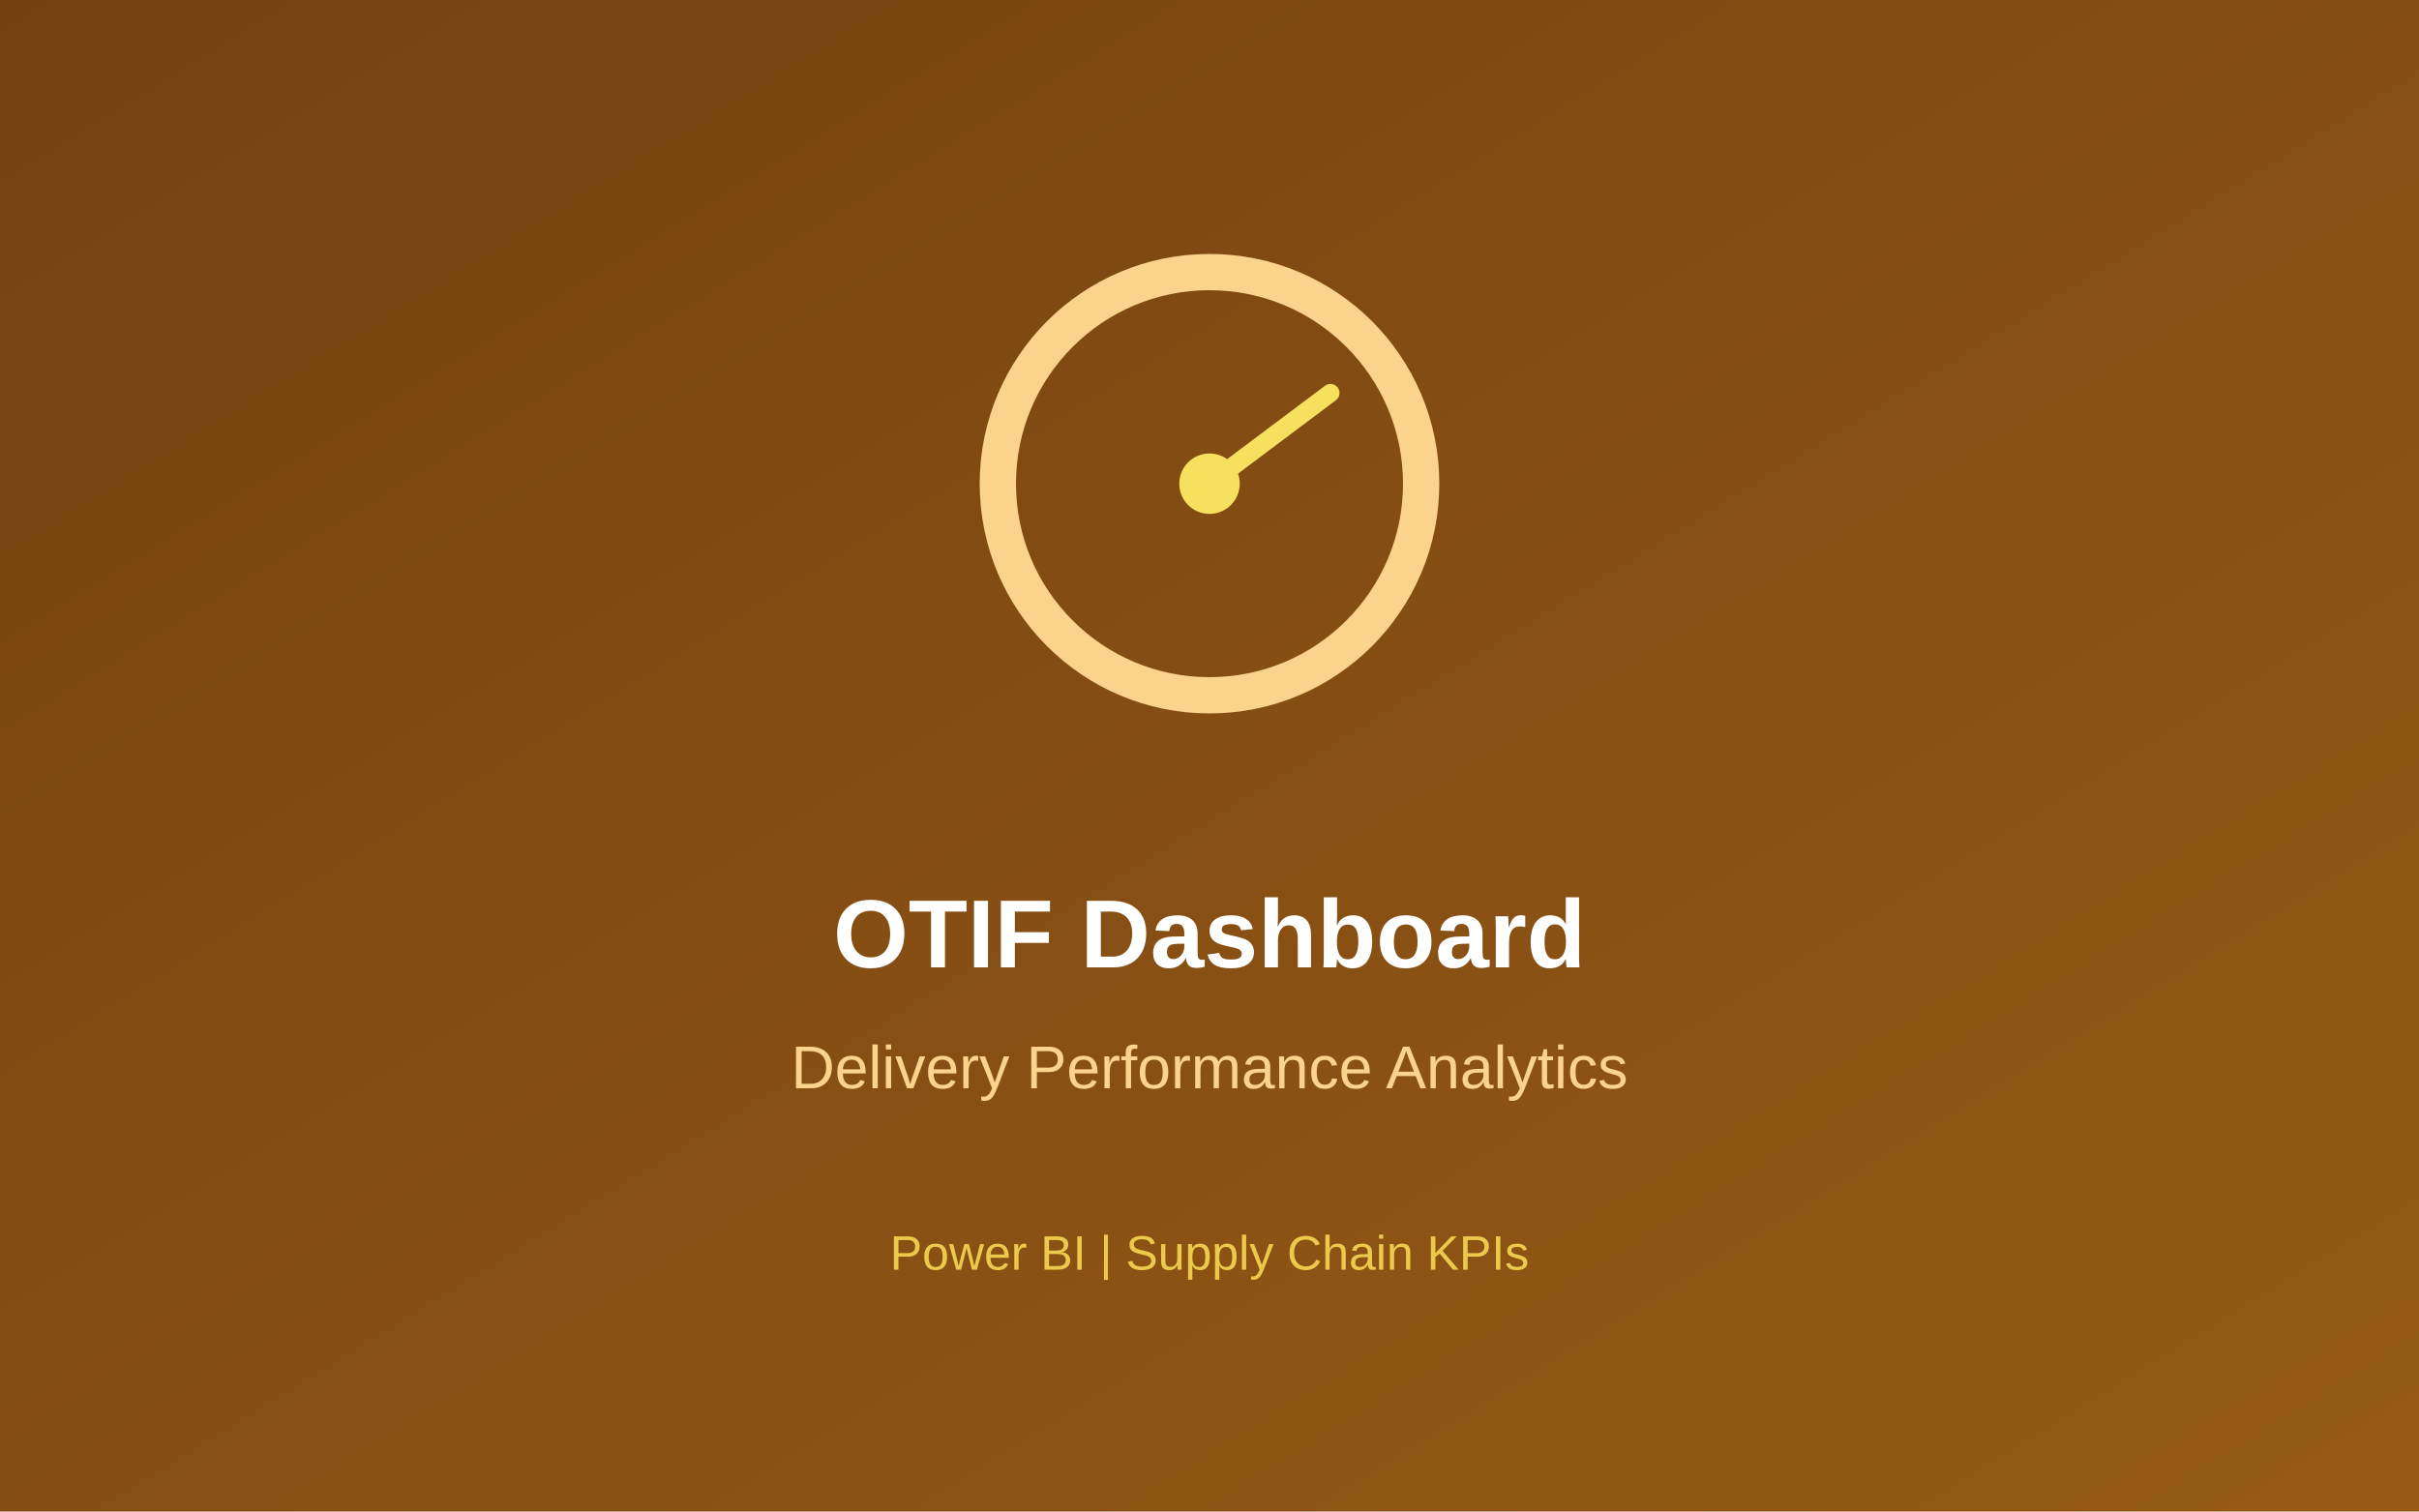
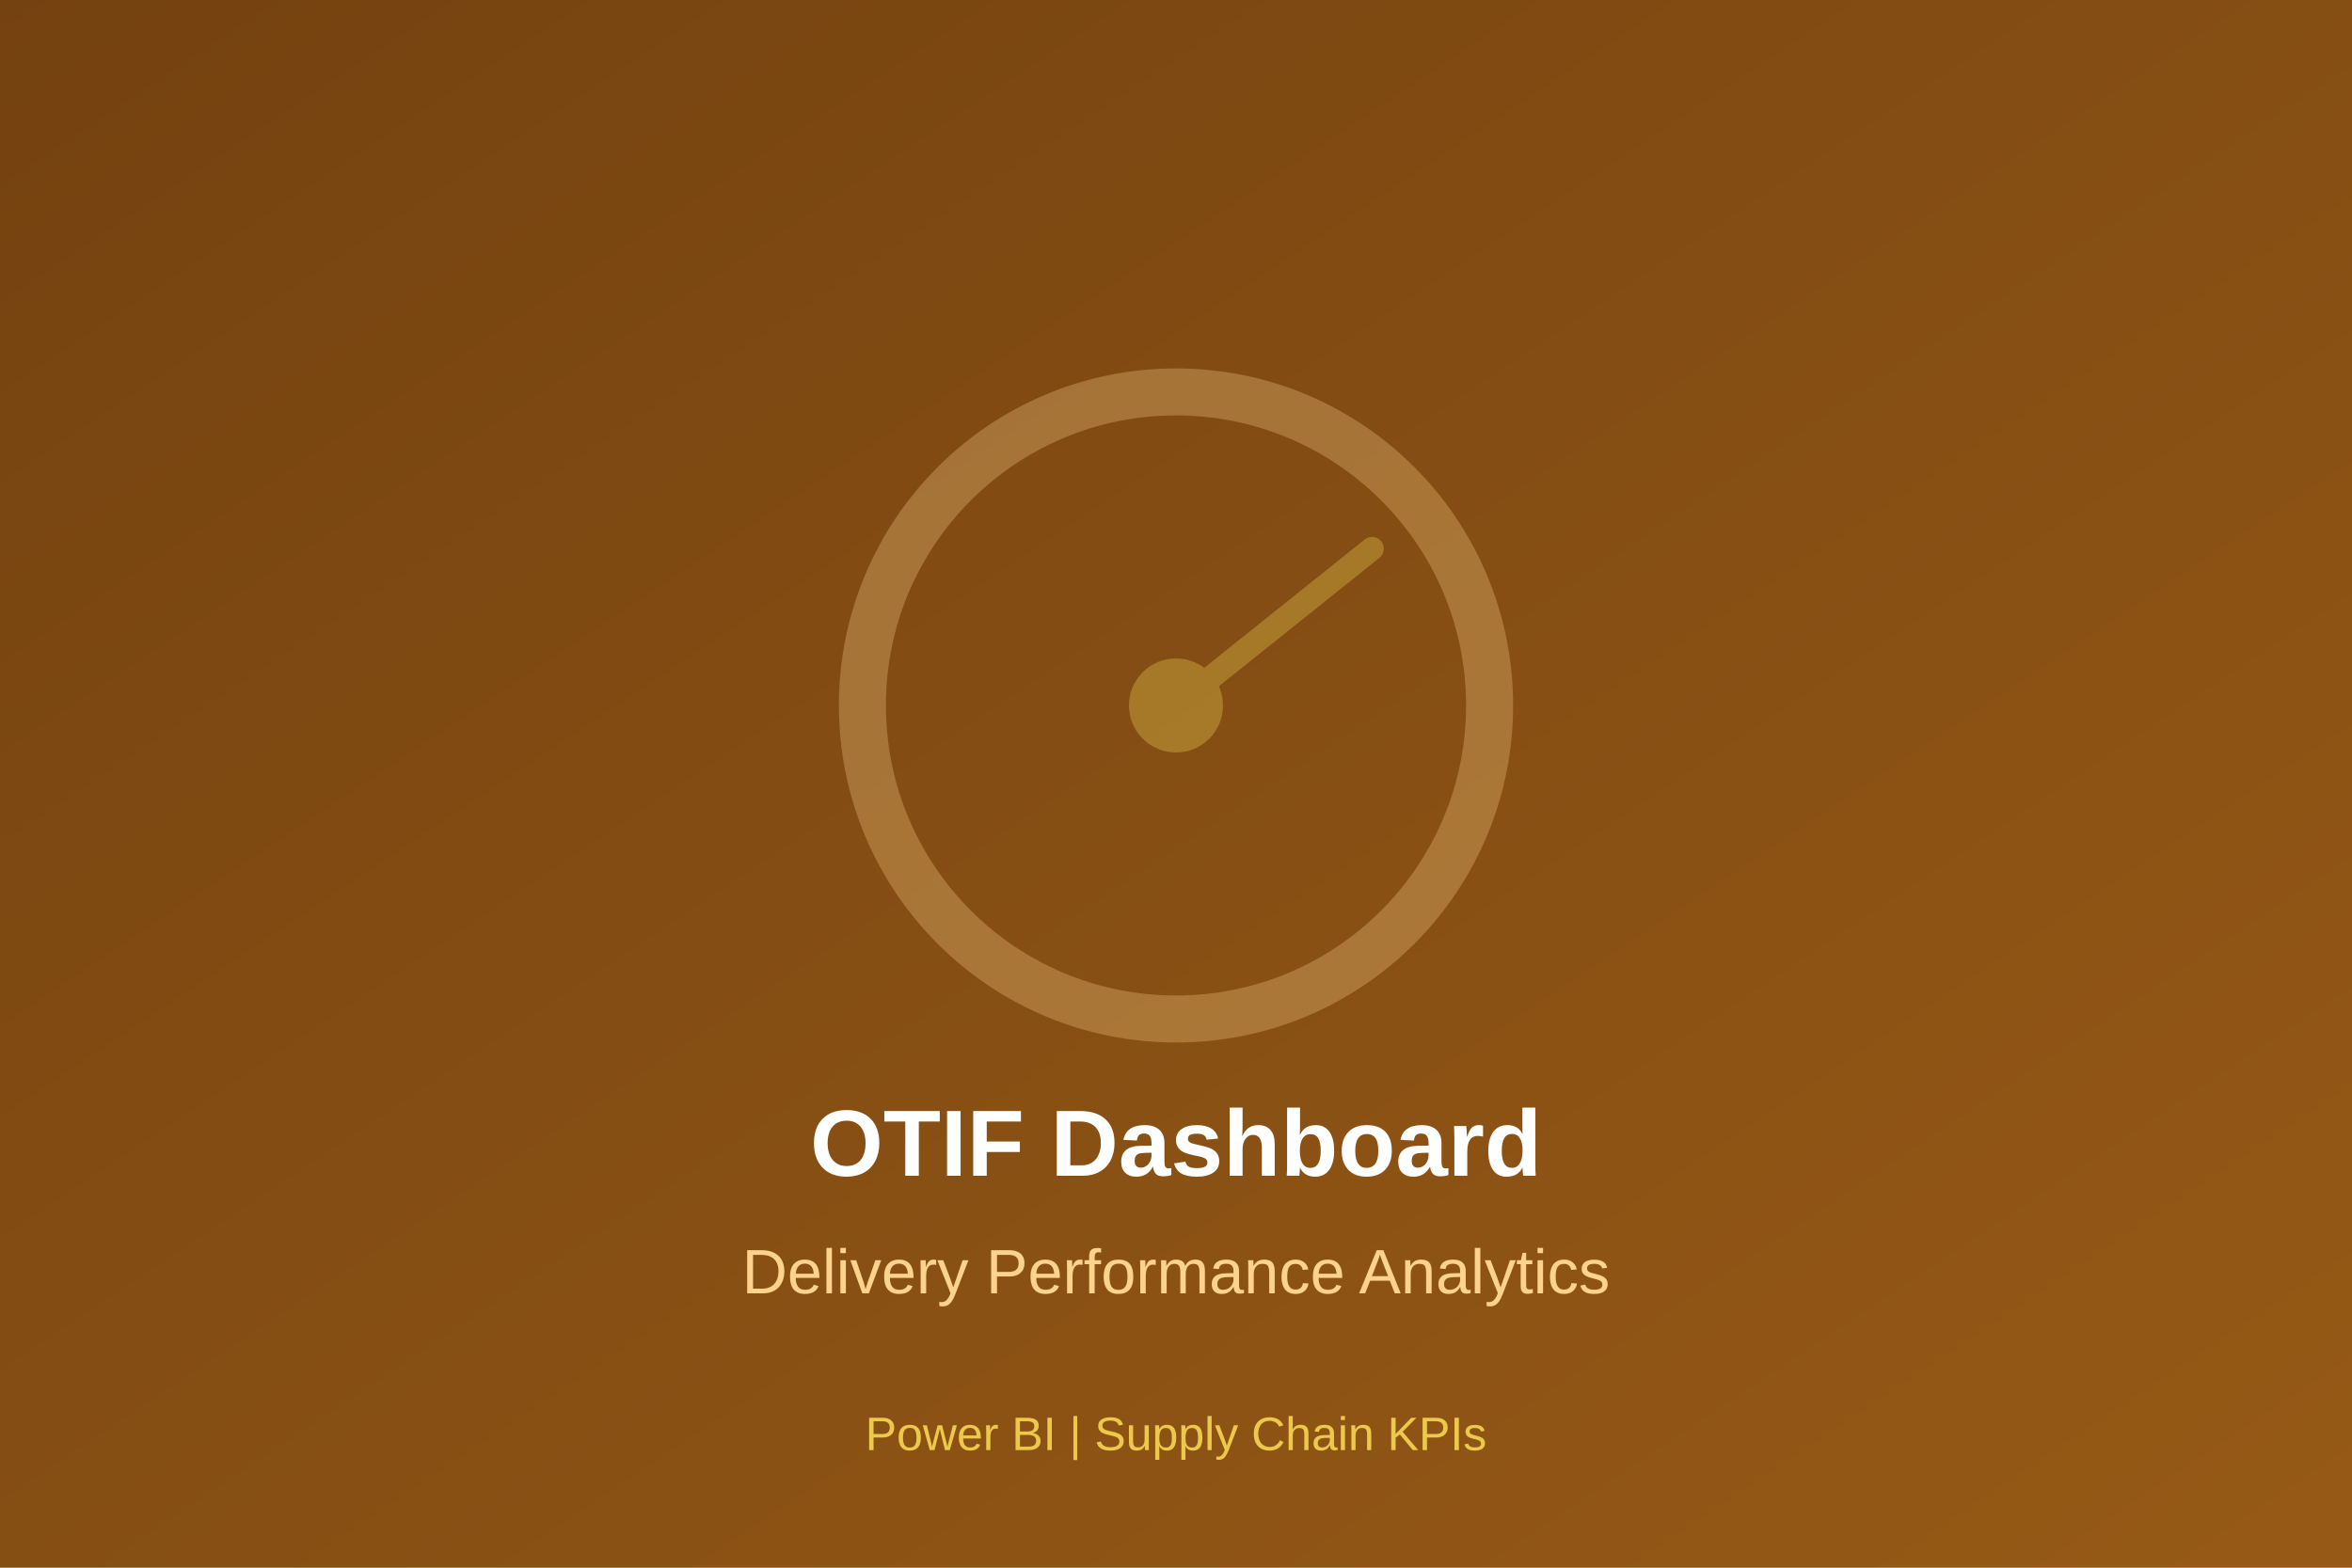
- <svg xmlns="http://www.w3.org/2000/svg" width="800" height="500" viewBox="0 0 800 500">
+ <svg xmlns="http://www.w3.org/2000/svg" width="600" height="400" viewBox="0 0 600 400">
  <defs>
-     <linearGradient id="bg3" x1="0%" y1="0%" x2="100%" y2="100%">
-       <stop offset="0%" style="stop-color:#744210;stop-opacity:1" />
-       <stop offset="100%" style="stop-color:#975a16;stop-opacity:1" />
+     <linearGradient id="otifBg" x1="0%" y1="0%" x2="100%" y2="100%">
+       <stop offset="0%" style="stop-color:#744210" />
+       <stop offset="100%" style="stop-color:#975a16" />
    </linearGradient>
  </defs>
-   <rect width="800" height="500" fill="url(#bg3)" />
-   <g transform="translate(340, 80)">
-     <circle cx="60" cy="80" r="70" fill="none" stroke="#fbd38d" stroke-width="12" />
-     <line x1="60" y1="80" x2="100" y2="50" stroke="#f6e05e" stroke-width="6" stroke-linecap="round" />
-     <circle cx="60" cy="80" r="10" fill="#f6e05e" />
+   <rect width="600" height="400" fill="url(#otifBg)" />
+   <g opacity="0.3">
+     <circle cx="300" cy="180" r="80" fill="none" stroke="#fbd38d" stroke-width="12" />
+     <line x1="300" y1="180" x2="350" y2="140" stroke="#f6e05e" stroke-width="6" stroke-linecap="round" />
+     <circle cx="300" cy="180" r="12" fill="#f6e05e" />
  </g>
-   <text x="400" y="320" font-family="Arial, sans-serif" font-size="32" fill="white" text-anchor="middle" font-weight="bold">OTIF Dashboard</text>
-   <text x="400" y="360" font-family="Arial, sans-serif" font-size="20" fill="#fbd38d" text-anchor="middle">Delivery Performance Analytics</text>
-   <text x="400" y="420" font-family="Arial, sans-serif" font-size="16" fill="#ecc94b" text-anchor="middle">Power BI | Supply Chain KPIs</text>
+   <text x="300" y="300" font-family="Arial, sans-serif" font-size="24" fill="white" text-anchor="middle" font-weight="bold">OTIF Dashboard</text>
+   <text x="300" y="330" font-family="Arial, sans-serif" font-size="16" fill="#fbd38d" text-anchor="middle">Delivery Performance Analytics</text>
+   <text x="300" y="370" font-family="Arial, sans-serif" font-size="12" fill="#ecc94b" text-anchor="middle">Power BI | Supply Chain KPIs</text>
</svg>
